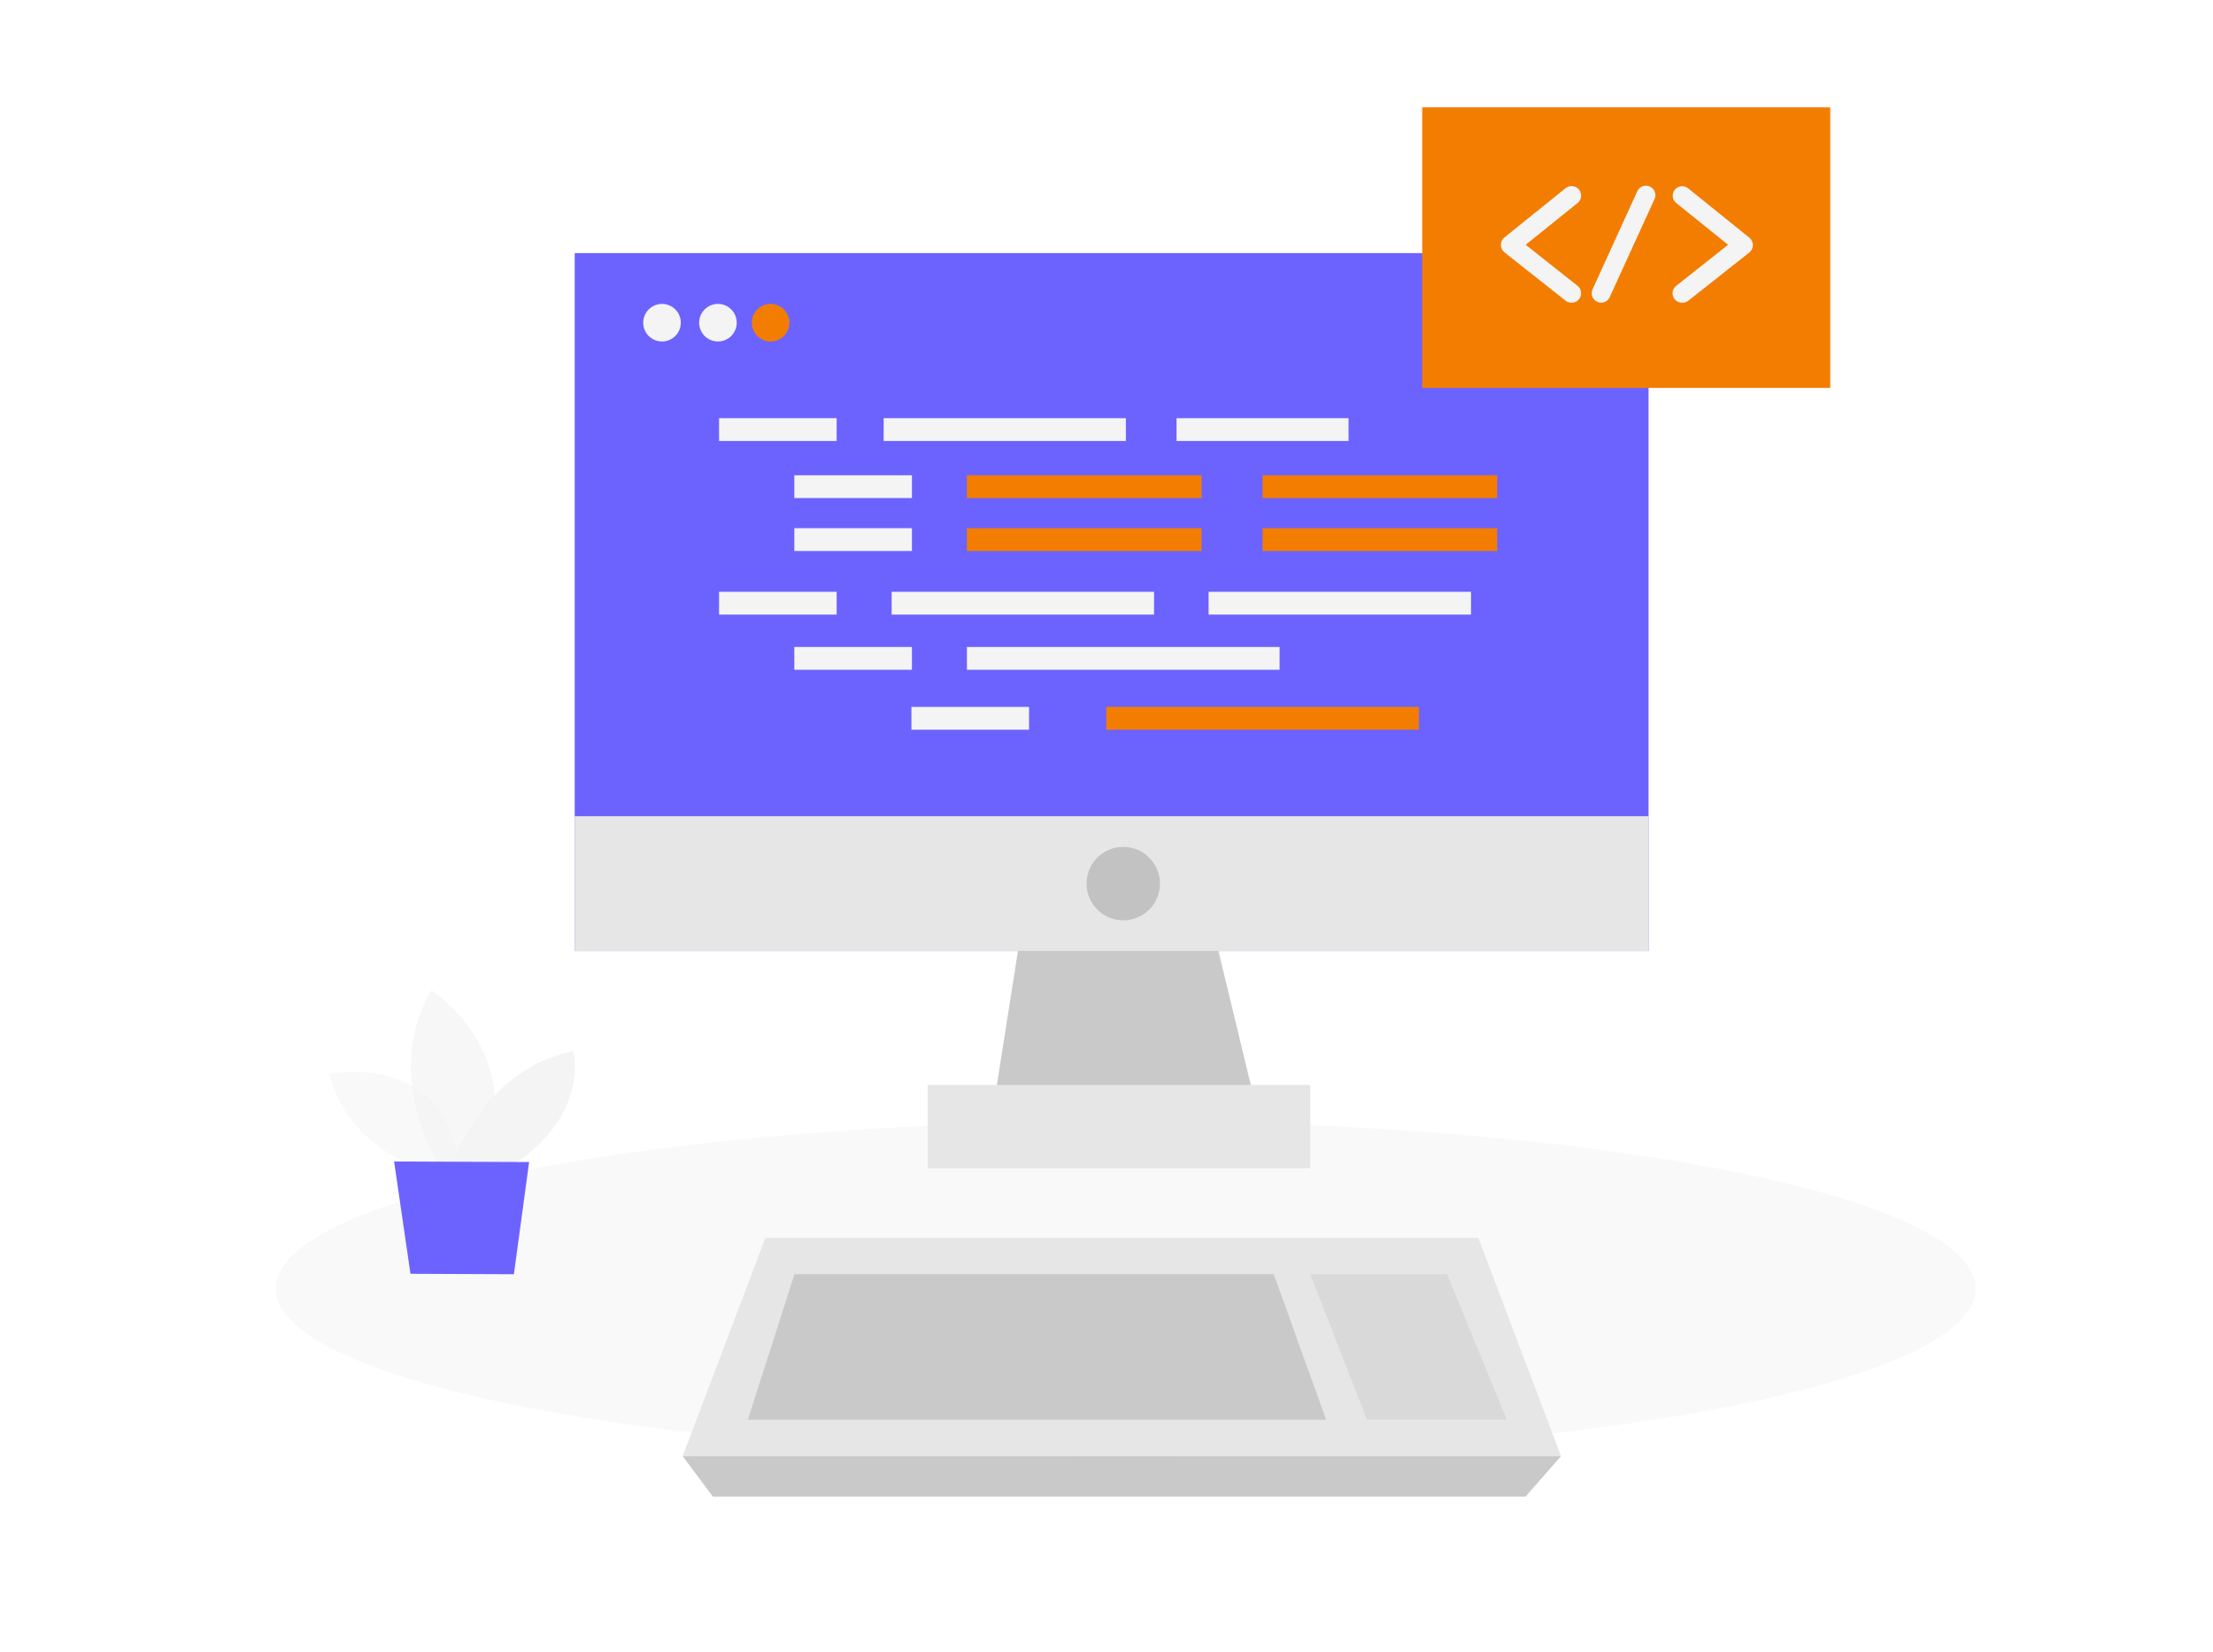
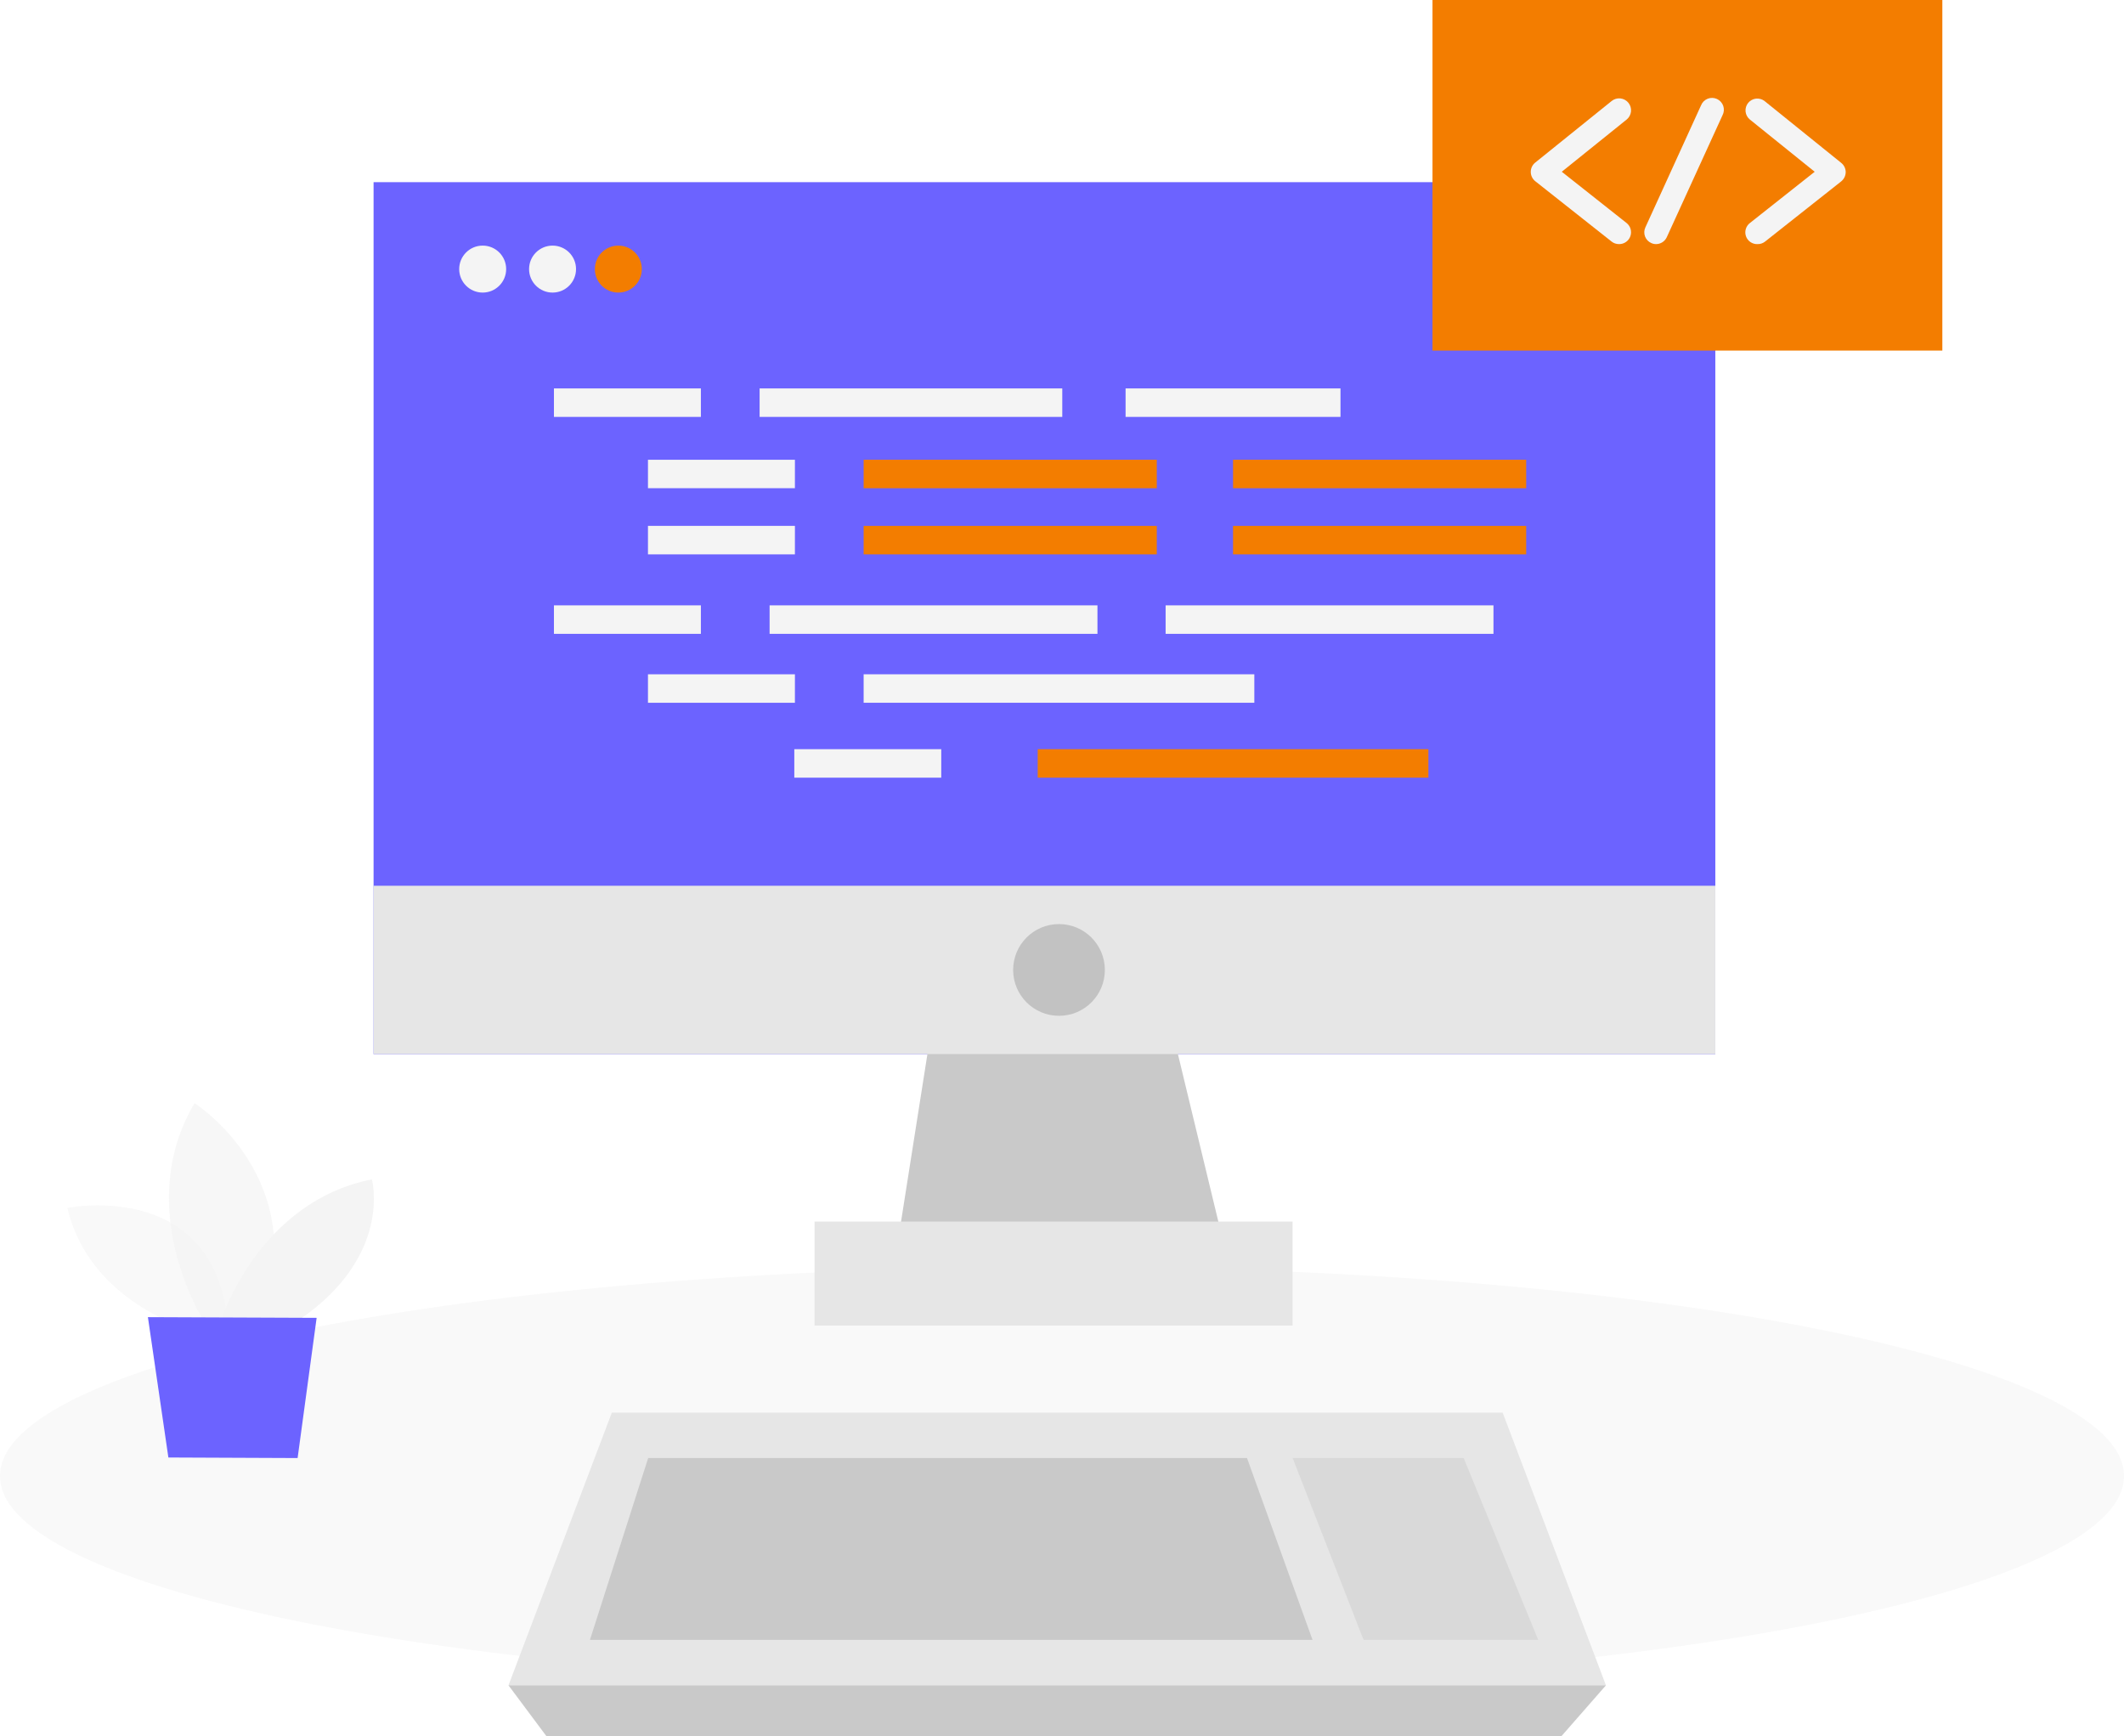
- <svg xmlns="http://www.w3.org/2000/svg" width="201" height="150" viewBox="0 0 201 150" fill="none">
-   <path d="M149.733 22.986H52.198V86.359H149.733V22.986Z" fill="#6C63FF" />
-   <path d="M93.599 79.12L89.893 102.654H114.601L108.919 79.12H93.599Z" fill="#C9C9C9" />
-   <path opacity="0.24" d="M102.242 132.233C144.878 132.233 179.441 125.425 179.441 117.028C179.441 108.63 144.878 101.823 102.242 101.823C59.605 101.823 25.042 108.63 25.042 117.028C25.042 125.425 59.605 132.233 102.242 132.233Z" fill="#E6E6E6" />
-   <path d="M119.004 98.529H84.255V106.092H119.004V98.529Z" fill="#E6E6E6" />
-   <path d="M60.129 31.012C61.071 31.012 61.835 30.248 61.835 29.305C61.835 28.363 61.071 27.599 60.129 27.599C59.186 27.599 58.422 28.363 58.422 29.305C58.422 30.248 59.186 31.012 60.129 31.012Z" fill="#F4F4F4" />
-   <path d="M65.209 31.012C66.151 31.012 66.915 30.248 66.915 29.305C66.915 28.363 66.151 27.599 65.209 27.599C64.266 27.599 63.502 28.363 63.502 29.305C63.502 30.248 64.266 31.012 65.209 31.012Z" fill="#F4F4F4" />
-   <path d="M69.991 31.012C70.933 31.012 71.697 30.248 71.697 29.305C71.697 28.363 70.933 27.599 69.991 27.599C69.048 27.599 68.284 28.363 68.284 29.305C68.284 30.248 69.048 31.012 69.991 31.012Z" fill="#F37D00" />
-   <path d="M149.733 74.124H52.198V86.359H149.733V74.124Z" fill="#E6E6E6" />
-   <path d="M102.023 83.578C103.864 83.578 105.357 82.085 105.357 80.244C105.357 78.403 103.864 76.911 102.023 76.911C100.182 76.911 98.689 78.403 98.689 80.244C98.689 82.085 100.182 83.578 102.023 83.578Z" fill="#C2C2C2" />
-   <path d="M116.222 58.755H87.822V60.825H116.222V58.755Z" fill="#F4F4F4" />
-   <path d="M128.876 64.198H100.476V66.268H128.876V64.198Z" fill="#F37D00" />
-   <path d="M104.819 53.745H80.986V55.814H104.819V53.745Z" fill="#F4F4F4" />
-   <path d="M133.607 53.745H109.774V55.814H133.607V53.745Z" fill="#F4F4F4" />
-   <path d="M109.132 47.968H87.822V50.038H109.132V47.968Z" fill="#F37D00" />
-   <path d="M135.985 47.968H114.675V50.038H135.985V47.968Z" fill="#F37D00" />
-   <path d="M82.827 58.755H72.144V60.825H82.827V58.755Z" fill="#F4F4F4" />
-   <path d="M93.465 64.198H82.782V66.268H93.465V64.198Z" fill="#F4F4F4" />
-   <path d="M75.991 53.745H65.309V55.814H75.991V53.745Z" fill="#F4F4F4" />
-   <path d="M75.991 37.977H65.309V40.047H75.991V37.977Z" fill="#F4F4F4" />
-   <path d="M82.827 43.162H72.144V45.231H82.827V43.162Z" fill="#F4F4F4" />
-   <path d="M109.132 43.162H87.822V45.231H109.132V43.162Z" fill="#F37D00" />
-   <path d="M135.985 43.162H114.675V45.231H135.985V43.162Z" fill="#F37D00" />
-   <path d="M82.827 47.968H72.144V50.038H82.827V47.968Z" fill="#F4F4F4" />
-   <path d="M102.261 37.977H80.26V40.047H102.261V37.977Z" fill="#F4F4F4" />
-   <path d="M122.486 37.977H106.863V40.047H122.486V37.977Z" fill="#F4F4F4" />
-   <path d="M166.236 9.747H129.174V35.226H166.236V9.747Z" fill="#F37D00" />
-   <path d="M142.727 27.489C142.534 27.489 142.346 27.425 142.195 27.305L136.637 22.912C136.537 22.83 136.457 22.728 136.401 22.612C136.346 22.496 136.317 22.369 136.317 22.24C136.317 22.111 136.346 21.984 136.401 21.868C136.457 21.752 136.537 21.649 136.637 21.568L142.195 17.09C142.373 16.945 142.601 16.877 142.83 16.9C143.058 16.923 143.268 17.037 143.414 17.215C143.559 17.393 143.627 17.621 143.604 17.85C143.58 18.078 143.467 18.288 143.289 18.434L138.572 22.23L143.284 25.957C143.423 26.068 143.524 26.219 143.573 26.39C143.622 26.561 143.617 26.743 143.559 26.911C143.501 27.079 143.392 27.224 143.247 27.328C143.103 27.432 142.93 27.488 142.752 27.489H142.727Z" fill="#F4F4F4" />
-   <path d="M152.788 27.489C152.607 27.493 152.431 27.44 152.283 27.338C152.134 27.235 152.022 27.089 151.962 26.919C151.902 26.749 151.897 26.565 151.948 26.392C151.999 26.219 152.103 26.067 152.245 25.957L156.957 22.23L152.245 18.434C152.068 18.291 151.956 18.083 151.932 17.857C151.908 17.631 151.975 17.404 152.118 17.227C152.262 17.05 152.469 16.938 152.695 16.914C152.922 16.89 153.148 16.957 153.325 17.1L158.878 21.578C158.981 21.659 159.065 21.762 159.123 21.881C159.181 21.999 159.211 22.128 159.211 22.26C159.209 22.389 159.178 22.516 159.122 22.632C159.065 22.748 158.983 22.851 158.883 22.932L153.325 27.325C153.17 27.44 152.98 27.498 152.788 27.489Z" fill="#F4F4F4" />
-   <path d="M145.424 27.489C145.301 27.489 145.181 27.462 145.07 27.409C144.968 27.363 144.875 27.297 144.798 27.215C144.721 27.133 144.661 27.036 144.622 26.93C144.583 26.825 144.565 26.713 144.569 26.6C144.573 26.488 144.6 26.377 144.648 26.275L148.693 17.409C148.735 17.3 148.8 17.2 148.882 17.117C148.965 17.034 149.063 16.968 149.172 16.924C149.28 16.881 149.397 16.859 149.514 16.862C149.631 16.865 149.746 16.891 149.853 16.94C149.959 16.989 150.055 17.059 150.133 17.146C150.212 17.233 150.272 17.335 150.309 17.446C150.347 17.557 150.361 17.674 150.352 17.791C150.343 17.908 150.31 18.022 150.255 18.125L146.205 26.986C146.136 27.136 146.026 27.263 145.888 27.352C145.749 27.441 145.588 27.489 145.424 27.489Z" fill="#F4F4F4" />
-   <path d="M134.274 112.421H103.515H100.276H69.518L62.005 132.238H100.276H103.515H141.782L134.274 112.421Z" fill="#E6E6E6" />
-   <path d="M115.69 115.719H99.436H96.978H72.16L67.926 128.934H96.978H99.436H120.452L115.69 115.719Z" fill="#C9C9C9" />
-   <path opacity="0.42" d="M119.004 115.719L124.159 128.934H136.861L131.443 115.719H119.004Z" fill="#C9C9C9" />
-   <path d="M62.005 132.238L64.751 135.92H138.558L141.782 132.238H62.005Z" fill="#C9C9C9" />
-   <path opacity="0.58" d="M38.898 106.395C38.898 106.395 31.544 104.405 29.942 97.539C29.942 97.539 41.341 95.235 41.665 106.992L38.898 106.395Z" fill="#F4F4F4" />
-   <path opacity="0.73" d="M39.799 105.664C39.799 105.664 34.664 97.539 39.187 89.926C39.187 89.926 47.854 95.434 44.003 105.669L39.799 105.664Z" fill="#F4F4F4" />
-   <path d="M41.128 105.674C41.128 105.674 43.844 97.091 52.074 95.464C52.074 95.464 53.611 101.037 46.755 105.694L41.128 105.674Z" fill="#F4F4F4" />
-   <path d="M35.794 105.48L37.282 115.68L46.675 115.72L48.059 105.53L35.794 105.48Z" fill="#6C63FF" />
+ <svg xmlns="http://www.w3.org/2000/svg" width="154.399" height="126.173" viewBox="0 0 154.399 126.173" fill="none" version="1.1" id="svg76" xmlnsSvg="http://www.w3.org/2000/svg">
+   <defs id="defs80" />
+   <path d="M 124.691,13.24 H 27.156 v 63.373 h 97.535 z" fill="#6c63ff" id="path2" />
+   <path d="m 68.557,69.373 -3.707,23.534 H 89.559 l -5.682,-23.534 z" fill="#c9c9c9" id="path4" />
+   <path opacity="0.24" d="m 77.2,122.486 c 42.636,0 77.199,-6.808 77.199,-15.205 0,-8.398 -34.563,-15.205 -77.199,-15.205 -42.636,0 -77.2,6.807 -77.2,15.205 0,8.397 34.563,15.205 77.2,15.205 z" fill="#e6e6e6" id="path6" />
+   <path d="M 93.962,88.783 H 59.213 v 7.563 H 93.962 Z" fill="#e6e6e6" id="path8" />
+   <path d="m 35.087,21.265 c 0.943,0 1.707,-0.764 1.707,-1.707 0,-0.943 -0.764,-1.707 -1.707,-1.707 -0.943,0 -1.707,0.764 -1.707,1.707 0,0.943 0.764,1.707 1.707,1.707 z" fill="#f4f4f4" id="path10" />
+   <path d="m 40.167,21.265 c 0.943,0 1.706,-0.764 1.706,-1.707 0,-0.943 -0.764,-1.707 -1.706,-1.707 -0.943,0 -1.707,0.764 -1.707,1.707 0,0.943 0.764,1.707 1.707,1.707 z" fill="#f4f4f4" id="path12" />
+   <path d="m 44.949,21.265 c 0.943,0 1.707,-0.764 1.707,-1.707 0,-0.943 -0.764,-1.707 -1.707,-1.707 -0.943,0 -1.707,0.764 -1.707,1.707 0,0.943 0.764,1.707 1.707,1.707 z" fill="#f37d00" id="path14" />
+   <path d="M 124.691,64.378 H 27.156 v 12.235 h 97.535 z" fill="#e6e6e6" id="path16" />
+   <path d="m 76.981,73.831 c 1.841,0 3.334,-1.492 3.334,-3.334 0,-1.841 -1.493,-3.334 -3.334,-3.334 -1.841,0 -3.333,1.492 -3.333,3.334 0,1.841 1.492,3.334 3.333,3.334 z" fill="#c2c2c2" id="path18" />
+   <path d="M 91.18,49.008 H 62.78 v 2.07 H 91.18 Z" fill="#f4f4f4" id="path20" />
+   <path d="m 103.834,54.452 h -28.4 v 2.07 h 28.4 z" fill="#f37d00" id="path22" />
+   <path d="M 79.777,43.998 H 55.944 v 2.07 H 79.777 Z" fill="#f4f4f4" id="path24" />
+   <path d="M 108.565,43.998 H 84.732 v 2.07 h 23.833 z" fill="#f4f4f4" id="path26" />
+   <path d="M 84.09,38.222 H 62.78 v 2.07 H 84.09 Z" fill="#f37d00" id="path28" />
+   <path d="m 110.943,38.222 h -21.31 v 2.07 h 21.31 z" fill="#f37d00" id="path30" />
+   <path d="M 57.785,49.008 H 47.102 v 2.07 h 10.682 z" fill="#f4f4f4" id="path32" />
+   <path d="M 68.423,54.452 H 57.74 v 2.07 h 10.682 z" fill="#f4f4f4" id="path34" />
+   <path d="M 50.949,43.998 H 40.267 v 2.07 H 50.949 Z" fill="#f4f4f4" id="path36" />
+   <path d="M 50.949,28.231 H 40.267 v 2.07 H 50.949 Z" fill="#f4f4f4" id="path38" />
+   <path d="M 57.785,33.415 H 47.102 v 2.07 h 10.682 z" fill="#f4f4f4" id="path40" />
+   <path d="M 84.09,33.415 H 62.78 v 2.07 H 84.09 Z" fill="#f37d00" id="path42" />
+   <path d="m 110.943,33.415 h -21.31 v 2.07 h 21.31 z" fill="#f37d00" id="path44" />
+   <path d="M 57.785,38.222 H 47.102 v 2.07 h 10.682 z" fill="#f4f4f4" id="path46" />
+   <path d="M 77.219,28.231 H 55.218 v 2.07 H 77.219 Z" fill="#f4f4f4" id="path48" />
+   <path d="M 97.444,28.231 H 81.821 v 2.07 h 15.623 z" fill="#f4f4f4" id="path50" />
+   <path d="m 141.194,0 h -37.062 v 25.48 h 37.062 z" fill="#f37d00" id="path52" />
+   <path d="m 117.685,17.742 c -0.193,5e-4 -0.381,-0.064 -0.532,-0.184 l -5.558,-4.393 c -0.1,-0.081 -0.18,-0.184 -0.236,-0.3 -0.055,-0.116 -0.084,-0.243 -0.084,-0.372 0,-0.129 0.029,-0.256 0.084,-0.372 0.056,-0.116 0.136,-0.219 0.236,-0.3 l 5.558,-4.478 c 0.178,-0.145 0.406,-0.214 0.635,-0.19 0.228,0.023 0.438,0.137 0.584,0.315 0.145,0.178 0.213,0.407 0.19,0.635 -0.024,0.229 -0.137,0.439 -0.315,0.584 l -4.717,3.796 4.712,3.727 c 0.139,0.111 0.24,0.263 0.289,0.433 0.049,0.171 0.044,0.353 -0.014,0.521 -0.058,0.168 -0.167,0.314 -0.312,0.417 -0.144,0.104 -0.317,0.16 -0.495,0.161 z" fill="#f4f4f4" id="path54" />
+   <path d="m 127.746,17.743 c -0.181,0.004 -0.357,-0.049 -0.505,-0.151 -0.149,-0.102 -0.261,-0.249 -0.321,-0.419 -0.06,-0.17 -0.065,-0.354 -0.014,-0.527 0.051,-0.173 0.155,-0.325 0.297,-0.435 l 4.712,-3.727 -4.712,-3.796 c -0.177,-0.143 -0.289,-0.351 -0.313,-0.577 -0.024,-0.226 0.043,-0.453 0.186,-0.63 0.144,-0.177 0.351,-0.289 0.577,-0.313 0.227,-0.024 0.453,0.043 0.63,0.186 l 5.553,4.478 c 0.103,0.081 0.187,0.184 0.245,0.302 0.058,0.118 0.088,0.248 0.088,0.379 -0.002,0.129 -0.033,0.256 -0.089,0.372 -0.057,0.116 -0.139,0.218 -0.239,0.299 l -5.558,4.393 c -0.155,0.115 -0.345,0.173 -0.537,0.164 z" fill="#f4f4f4" id="path56" />
+   <path d="m 120.382,17.742 c -0.123,4e-4 -0.243,-0.027 -0.354,-0.08 -0.102,-0.046 -0.195,-0.112 -0.272,-0.195 -0.077,-0.082 -0.137,-0.179 -0.176,-0.284 -0.039,-0.105 -0.057,-0.218 -0.053,-0.33 0.004,-0.113 0.031,-0.223 0.079,-0.325 l 4.045,-8.866 c 0.042,-0.109 0.107,-0.208 0.189,-0.292 0.083,-0.083 0.181,-0.149 0.29,-0.193 0.108,-0.044 0.225,-0.065 0.342,-0.062 0.117,0.003 0.232,0.029 0.339,0.078 0.106,0.049 0.202,0.119 0.28,0.206 0.079,0.087 0.139,0.189 0.176,0.3 0.038,0.111 0.052,0.228 0.043,0.345 -0.009,0.117 -0.042,0.23 -0.097,0.334 l -4.05,8.861 c -0.069,0.15 -0.179,0.277 -0.317,0.366 -0.139,0.089 -0.3,0.137 -0.464,0.137 z" fill="#f4f4f4" id="path58" />
+   <path d="M 109.232,102.674 H 78.473 75.234 44.476 l -7.513,19.817 h 38.271 3.239 38.267 z" fill="#e6e6e6" id="path60" />
+   <path d="M 90.648,105.972 H 74.394 71.936 47.118 l -4.234,13.215 H 71.936 74.394 95.41 Z" fill="#c9c9c9" id="path62" />
+   <path opacity="0.42" d="m 93.962,105.972 5.155,13.215 h 12.702 l -5.418,-13.215 z" fill="#c9c9c9" id="path64" />
+   <path d="m 36.963,122.491 2.747,3.682 h 73.807 l 3.224,-3.682 z" fill="#c9c9c9" id="path66" />
+   <path opacity="0.58" d="m 13.856,96.648 c 0,0 -7.354,-1.99 -8.956,-8.856 0,0 11.399,-2.304 11.722,9.453 z" fill="#f4f4f4" id="path68" />
+   <path opacity="0.73" d="m 14.757,95.917 c 0,0 -5.135,-8.125 -0.612,-15.738 0,0 8.667,5.508 4.816,15.743 z" fill="#f4f4f4" id="path70" />
+   <path d="m 16.086,95.927 c 0,0 2.717,-8.583 10.946,-10.21 0,0 1.537,5.573 -5.319,10.23 z" fill="#f4f4f4" id="path72" />
+   <path d="m 10.752,95.733 1.488,10.2 9.394,0.04 1.383,-10.19 z" fill="#6c63ff" id="path74" />
</svg>
